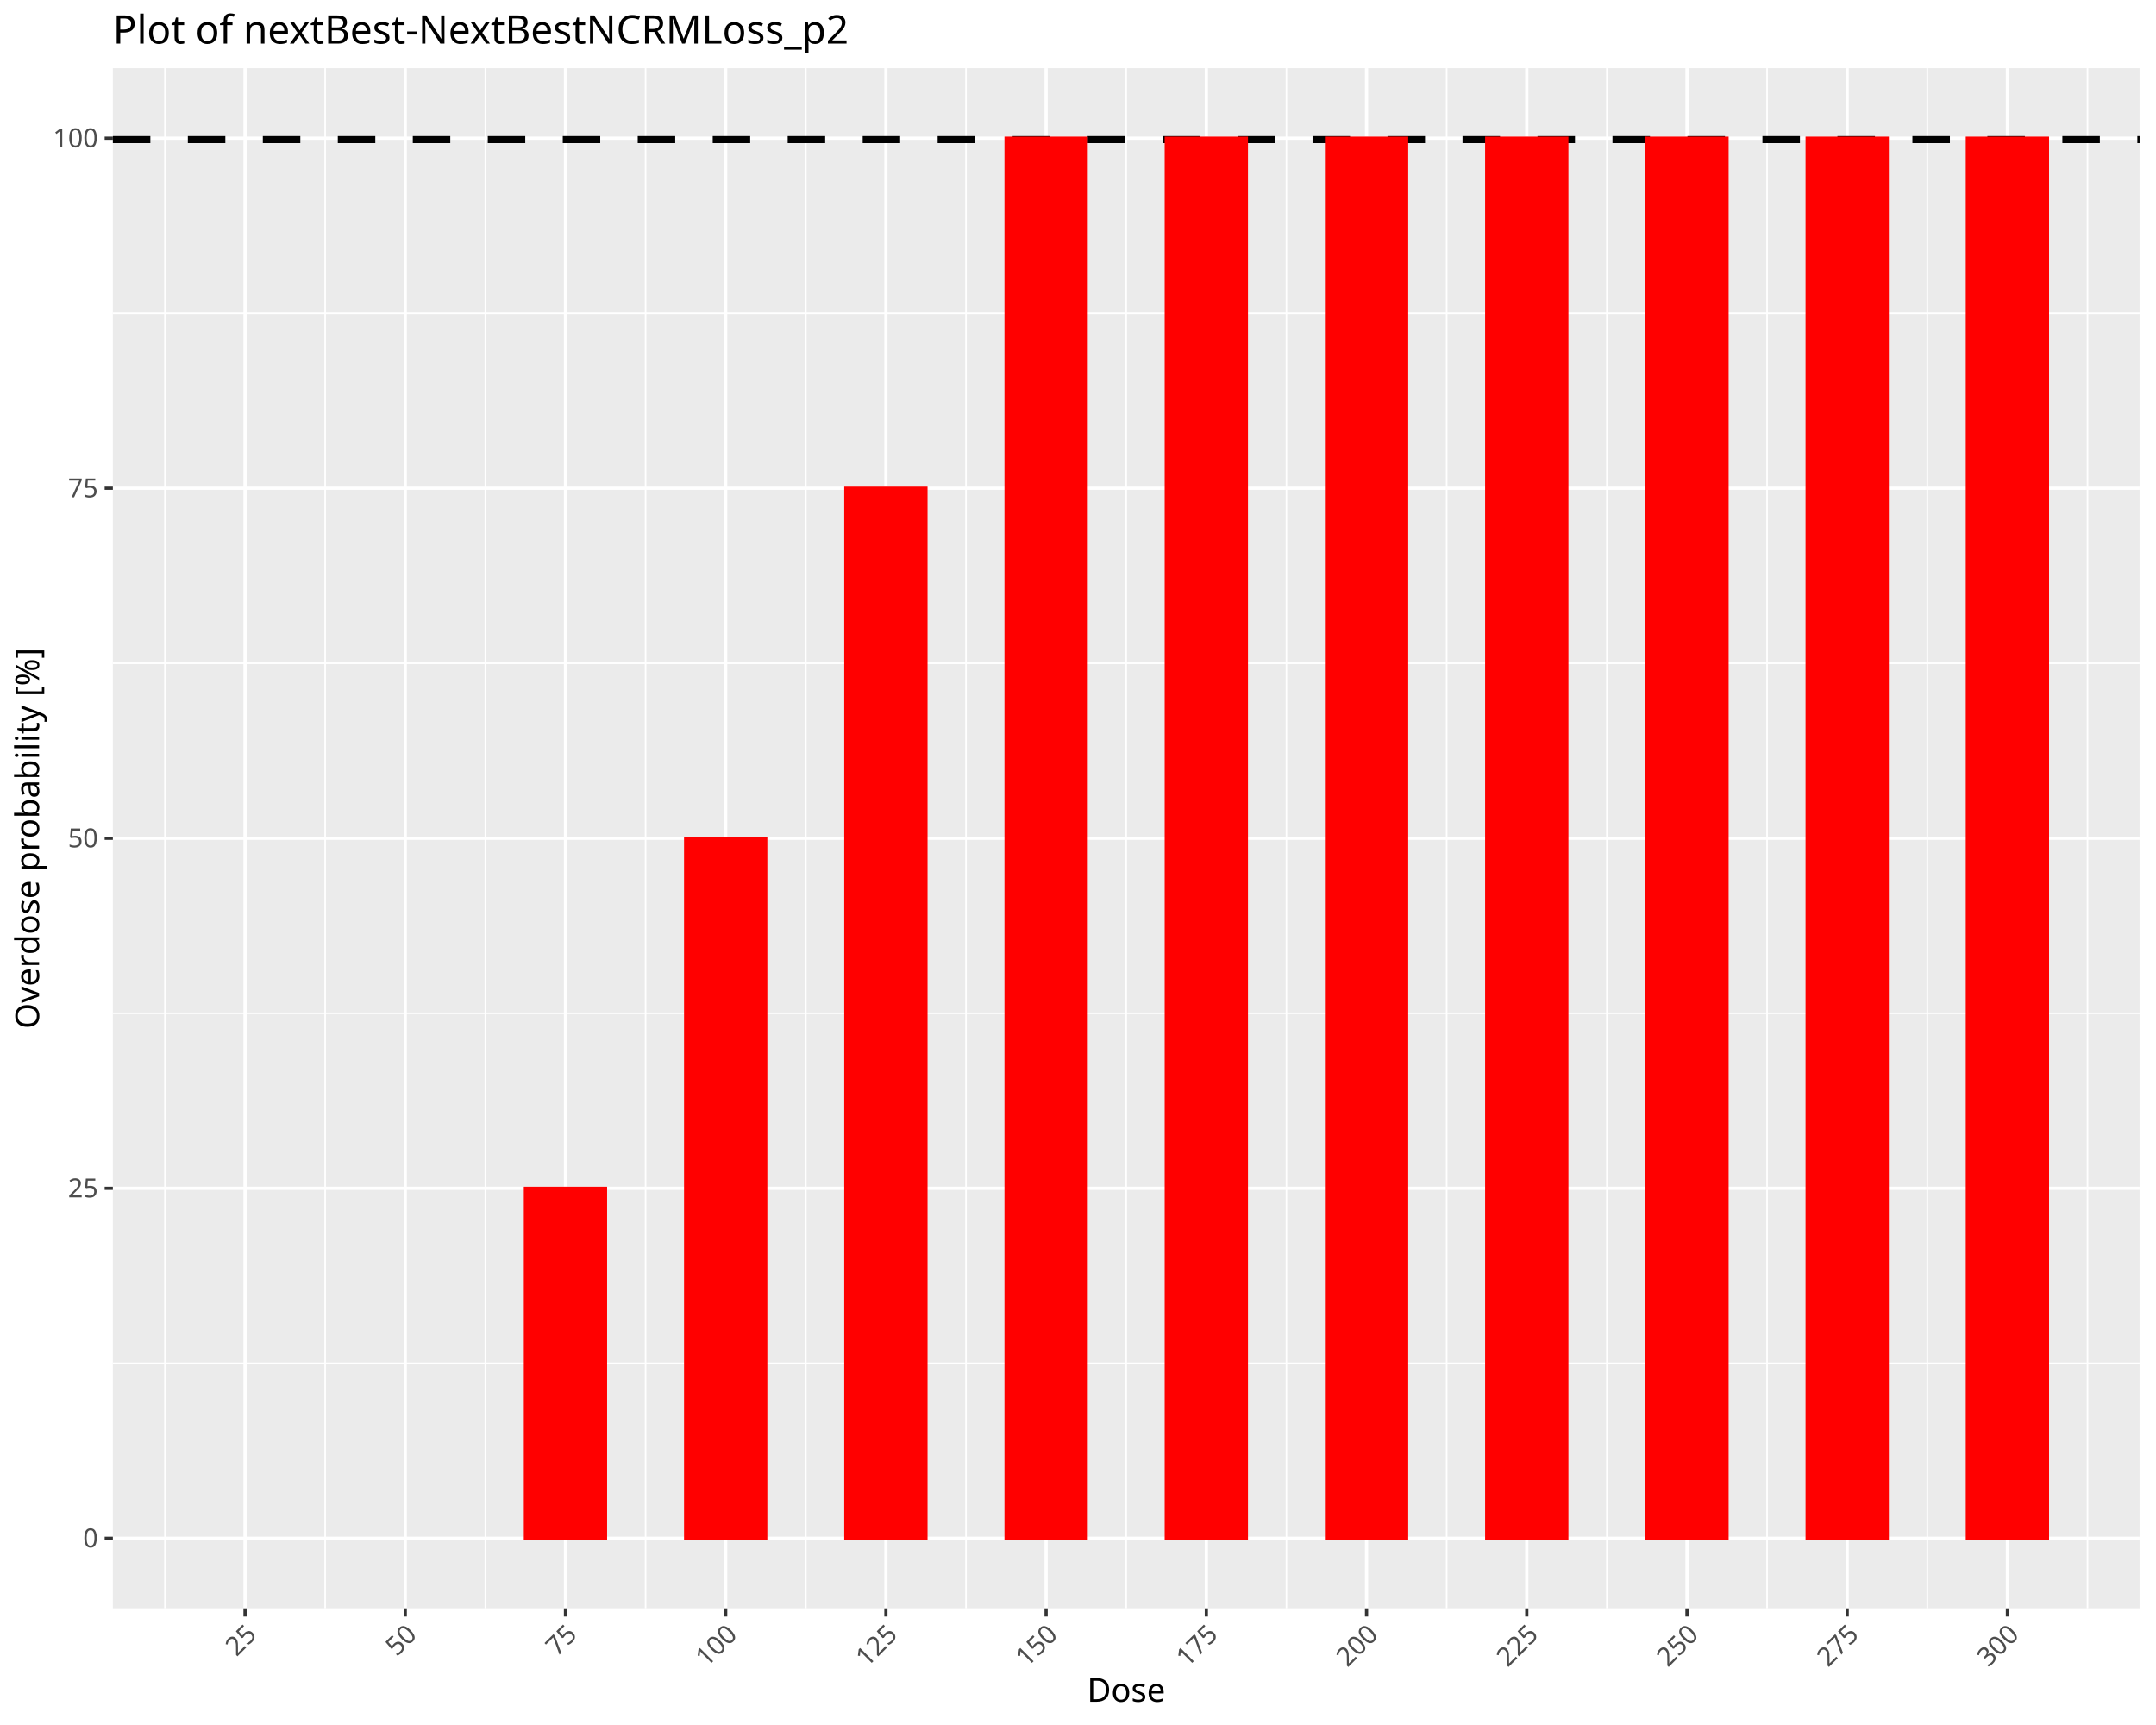
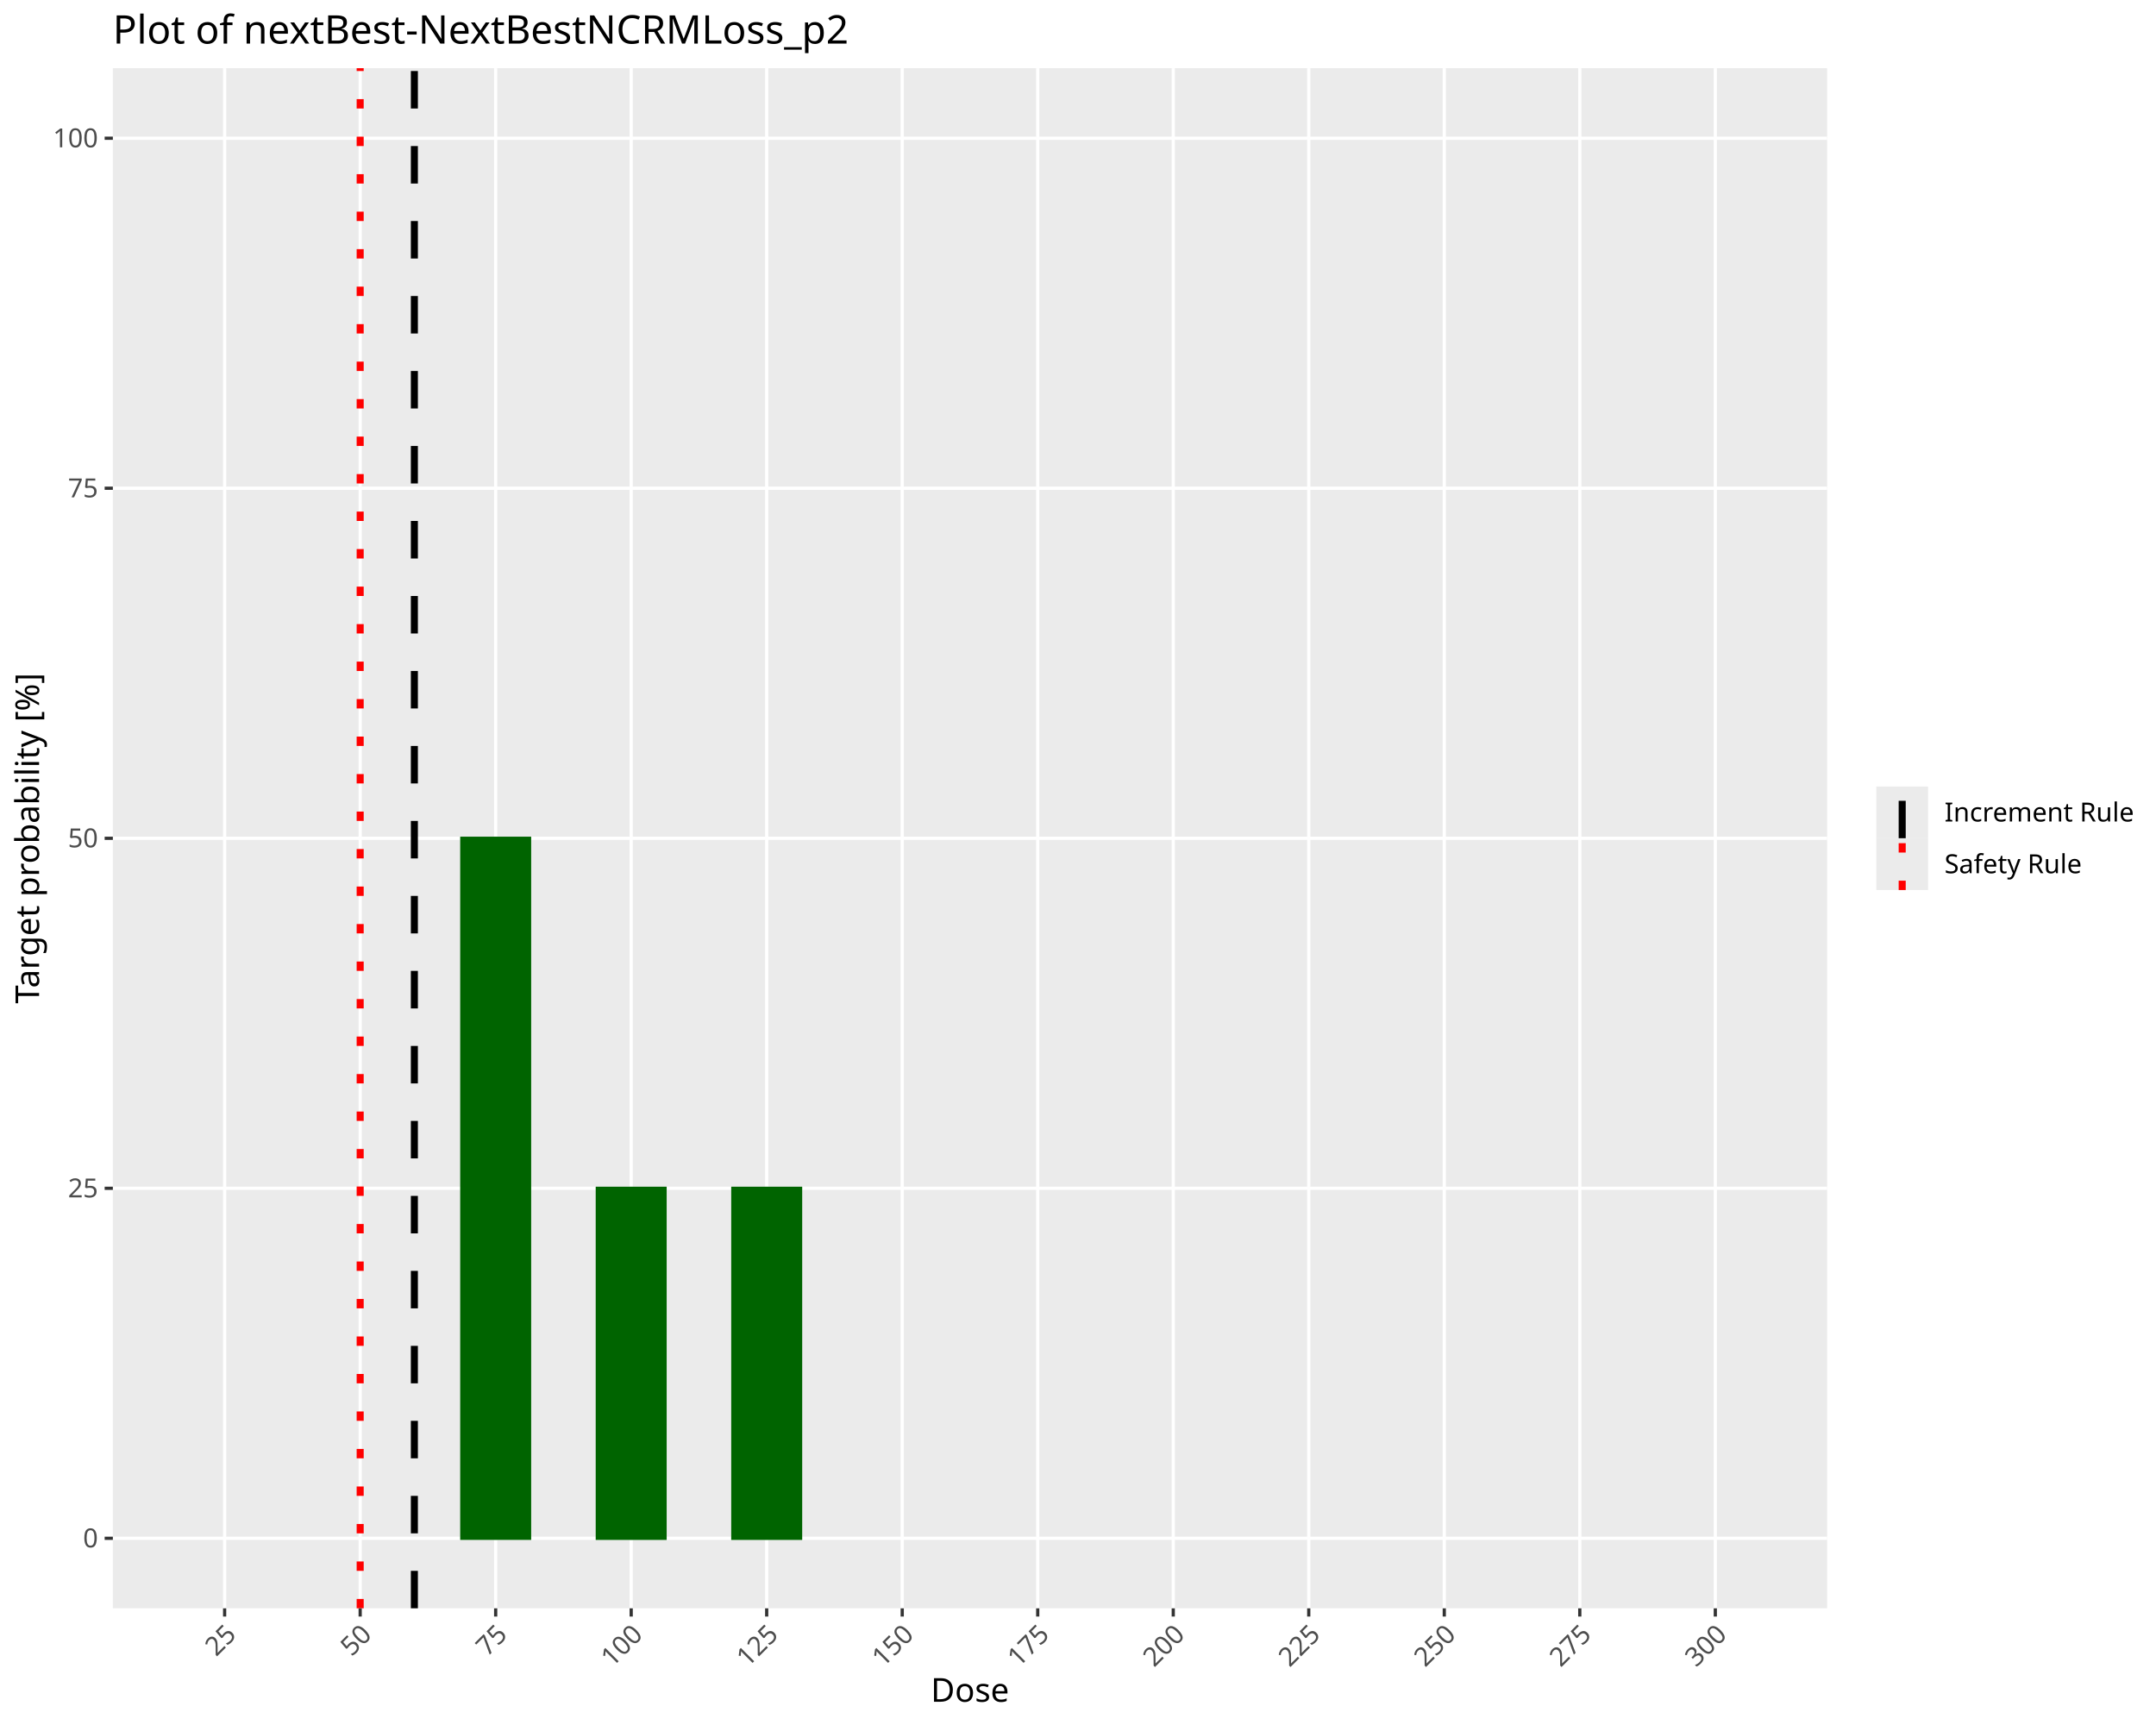
<svg xmlns="http://www.w3.org/2000/svg" class="svglite" data-engine-version="2.0" width="720.00pt" height="576.00pt" viewBox="0 0 720.00 576.00">
  <defs>
    <style type="text/css">
    .svglite line, .svglite polyline, .svglite polygon, .svglite path, .svglite rect, .svglite circle {
      fill: none;
      stroke: #000000;
      stroke-linecap: round;
      stroke-linejoin: round;
      stroke-miterlimit: 10.00;
    }
  </style>
  </defs>
  <rect width="100%" height="100%" style="stroke: none; fill: #FFFFFF;" />
  <defs>
    <clipPath id="cpMC4wMHw3MjAuMDB8MC4wMHw1NzYuMDA=">
      <rect x="0.00" y="0.00" width="720.00" height="576.00" />
    </clipPath>
  </defs>
  <g clip-path="url(#cpMC4wMHw3MjAuMDB8MC4wMHw1NzYuMDA=)">
    <rect x="0.00" y="0.00" width="720.00" height="576.00" style="stroke-width: 1.07; stroke: #FFFFFF; fill: #FFFFFF;" />
  </g>
  <defs>
-     <clipPath id="cpMzcuNjl8NzE0LjUyfDIyLjc4fDUzNy4wNA==">
-       <rect x="37.69" y="22.78" width="676.83" height="514.25" />
+     <clipPath id="cpMzcuNjl8NjEwLjE2fDIyLjc4fDUzNy4wNA==">
+       <rect x="37.69" y="22.78" width="572.48" height="514.25" />
    </clipPath>
  </defs>
-   <g clip-path="url(#cpMzcuNjl8NzE0LjUyfDIyLjc4fDUzNy4wNA==)">
-     <rect x="37.69" y="22.78" width="676.83" height="514.25" style="stroke-width: 1.07; stroke: none; fill: #EBEBEB;" />
-     <polyline points="37.69,455.23 714.52,455.23 " style="stroke-width: 0.53; stroke: #FFFFFF; stroke-linecap: butt;" />
-     <polyline points="37.69,338.35 714.52,338.35 " style="stroke-width: 0.53; stroke: #FFFFFF; stroke-linecap: butt;" />
-     <polyline points="37.69,221.47 714.52,221.47 " style="stroke-width: 0.53; stroke: #FFFFFF; stroke-linecap: butt;" />
-     <polyline points="37.69,104.60 714.52,104.60 " style="stroke-width: 0.53; stroke: #FFFFFF; stroke-linecap: butt;" />
-     <polyline points="55.08,537.04 55.08,22.78 " style="stroke-width: 0.53; stroke: #FFFFFF; stroke-linecap: butt;" />
-     <polyline points="108.58,537.04 108.58,22.78 " style="stroke-width: 0.53; stroke: #FFFFFF; stroke-linecap: butt;" />
-     <polyline points="162.09,537.04 162.09,22.78 " style="stroke-width: 0.53; stroke: #FFFFFF; stroke-linecap: butt;" />
-     <polyline points="215.59,537.04 215.59,22.78 " style="stroke-width: 0.53; stroke: #FFFFFF; stroke-linecap: butt;" />
-     <polyline points="269.10,537.04 269.10,22.78 " style="stroke-width: 0.53; stroke: #FFFFFF; stroke-linecap: butt;" />
-     <polyline points="322.60,537.04 322.60,22.78 " style="stroke-width: 0.53; stroke: #FFFFFF; stroke-linecap: butt;" />
-     <polyline points="376.10,537.04 376.10,22.78 " style="stroke-width: 0.53; stroke: #FFFFFF; stroke-linecap: butt;" />
-     <polyline points="429.61,537.04 429.61,22.78 " style="stroke-width: 0.53; stroke: #FFFFFF; stroke-linecap: butt;" />
-     <polyline points="483.11,537.04 483.11,22.78 " style="stroke-width: 0.53; stroke: #FFFFFF; stroke-linecap: butt;" />
-     <polyline points="536.62,537.04 536.62,22.78 " style="stroke-width: 0.53; stroke: #FFFFFF; stroke-linecap: butt;" />
-     <polyline points="590.12,537.04 590.12,22.78 " style="stroke-width: 0.53; stroke: #FFFFFF; stroke-linecap: butt;" />
-     <polyline points="643.63,537.04 643.63,22.78 " style="stroke-width: 0.53; stroke: #FFFFFF; stroke-linecap: butt;" />
-     <polyline points="697.13,537.04 697.13,22.78 " style="stroke-width: 0.53; stroke: #FFFFFF; stroke-linecap: butt;" />
-     <polyline points="37.69,513.66 714.52,513.66 " style="stroke-width: 1.07; stroke: #FFFFFF; stroke-linecap: butt;" />
-     <polyline points="37.69,396.79 714.52,396.79 " style="stroke-width: 1.07; stroke: #FFFFFF; stroke-linecap: butt;" />
-     <polyline points="37.69,279.91 714.52,279.91 " style="stroke-width: 1.07; stroke: #FFFFFF; stroke-linecap: butt;" />
-     <polyline points="37.69,163.03 714.52,163.03 " style="stroke-width: 1.07; stroke: #FFFFFF; stroke-linecap: butt;" />
-     <polyline points="37.69,46.16 714.52,46.16 " style="stroke-width: 1.07; stroke: #FFFFFF; stroke-linecap: butt;" />
-     <polyline points="81.83,537.04 81.83,22.78 " style="stroke-width: 1.07; stroke: #FFFFFF; stroke-linecap: butt;" />
-     <polyline points="135.33,537.04 135.33,22.78 " style="stroke-width: 1.07; stroke: #FFFFFF; stroke-linecap: butt;" />
-     <polyline points="188.84,537.04 188.84,22.78 " style="stroke-width: 1.07; stroke: #FFFFFF; stroke-linecap: butt;" />
-     <polyline points="242.34,537.04 242.34,22.78 " style="stroke-width: 1.07; stroke: #FFFFFF; stroke-linecap: butt;" />
-     <polyline points="295.85,537.04 295.85,22.78 " style="stroke-width: 1.07; stroke: #FFFFFF; stroke-linecap: butt;" />
-     <polyline points="349.35,537.04 349.35,22.78 " style="stroke-width: 1.07; stroke: #FFFFFF; stroke-linecap: butt;" />
-     <polyline points="402.86,537.04 402.86,22.78 " style="stroke-width: 1.07; stroke: #FFFFFF; stroke-linecap: butt;" />
-     <polyline points="456.36,537.04 456.36,22.78 " style="stroke-width: 1.07; stroke: #FFFFFF; stroke-linecap: butt;" />
-     <polyline points="509.87,537.04 509.87,22.78 " style="stroke-width: 1.07; stroke: #FFFFFF; stroke-linecap: butt;" />
-     <polyline points="563.37,537.04 563.37,22.78 " style="stroke-width: 1.07; stroke: #FFFFFF; stroke-linecap: butt;" />
-     <polyline points="616.87,537.04 616.87,22.78 " style="stroke-width: 1.07; stroke: #FFFFFF; stroke-linecap: butt;" />
-     <polyline points="670.38,537.04 670.38,22.78 " style="stroke-width: 1.07; stroke: #FFFFFF; stroke-linecap: butt;" />
-     <line x1="37.69" y1="46.63" x2="714.52" y2="46.63" style="stroke-width: 2.35; stroke-dasharray: 12.52,12.52; stroke-linecap: butt;" />
-     <rect x="68.45" y="513.66" width="26.75" height="0.00" style="stroke-width: 1.07; stroke: #FF0000; stroke-linecap: butt; stroke-linejoin: miter; fill: #FF0000;" />
-     <rect x="121.96" y="513.66" width="26.75" height="0.00" style="stroke-width: 1.07; stroke: #FF0000; stroke-linecap: butt; stroke-linejoin: miter; fill: #FF0000;" />
-     <rect x="175.46" y="396.79" width="26.75" height="116.88" style="stroke-width: 1.07; stroke: #FF0000; stroke-linecap: butt; stroke-linejoin: miter; fill: #FF0000;" />
-     <rect x="228.97" y="279.91" width="26.75" height="233.75" style="stroke-width: 1.07; stroke: #FF0000; stroke-linecap: butt; stroke-linejoin: miter; fill: #FF0000;" />
-     <rect x="282.47" y="163.03" width="26.75" height="350.63" style="stroke-width: 1.07; stroke: #FF0000; stroke-linecap: butt; stroke-linejoin: miter; fill: #FF0000;" />
-     <rect x="335.98" y="46.16" width="26.75" height="467.50" style="stroke-width: 1.07; stroke: #FF0000; stroke-linecap: butt; stroke-linejoin: miter; fill: #FF0000;" />
-     <rect x="389.48" y="46.16" width="26.75" height="467.50" style="stroke-width: 1.07; stroke: #FF0000; stroke-linecap: butt; stroke-linejoin: miter; fill: #FF0000;" />
-     <rect x="442.99" y="46.16" width="26.75" height="467.50" style="stroke-width: 1.07; stroke: #FF0000; stroke-linecap: butt; stroke-linejoin: miter; fill: #FF0000;" />
-     <rect x="496.49" y="46.16" width="26.75" height="467.50" style="stroke-width: 1.07; stroke: #FF0000; stroke-linecap: butt; stroke-linejoin: miter; fill: #FF0000;" />
-     <rect x="549.99" y="46.16" width="26.75" height="467.50" style="stroke-width: 1.07; stroke: #FF0000; stroke-linecap: butt; stroke-linejoin: miter; fill: #FF0000;" />
-     <rect x="603.50" y="46.16" width="26.75" height="467.50" style="stroke-width: 1.07; stroke: #FF0000; stroke-linecap: butt; stroke-linejoin: miter; fill: #FF0000;" />
-     <rect x="657.00" y="46.16" width="26.75" height="467.50" style="stroke-width: 1.07; stroke: #FF0000; stroke-linecap: butt; stroke-linejoin: miter; fill: #FF0000;" />
+   <g clip-path="url(#cpMzcuNjl8NjEwLjE2fDIyLjc4fDUzNy4wNA==)">
+     <rect x="37.69" y="22.78" width="572.48" height="514.25" style="stroke-width: 1.07; stroke: none; fill: #EBEBEB;" />
+     <polyline points="37.69,513.66 610.16,513.66 " style="stroke-width: 1.07; stroke: #FFFFFF; stroke-linecap: butt;" />
+     <polyline points="37.69,396.79 610.16,396.79 " style="stroke-width: 1.07; stroke: #FFFFFF; stroke-linecap: butt;" />
+     <polyline points="37.69,279.91 610.16,279.91 " style="stroke-width: 1.07; stroke: #FFFFFF; stroke-linecap: butt;" />
+     <polyline points="37.69,163.03 610.16,163.03 " style="stroke-width: 1.07; stroke: #FFFFFF; stroke-linecap: butt;" />
+     <polyline points="37.69,46.16 610.16,46.16 " style="stroke-width: 1.07; stroke: #FFFFFF; stroke-linecap: butt;" />
+     <polyline points="75.02,537.04 75.02,22.78 " style="stroke-width: 1.07; stroke: #FFFFFF; stroke-linecap: butt;" />
+     <polyline points="120.28,537.04 120.28,22.78 " style="stroke-width: 1.07; stroke: #FFFFFF; stroke-linecap: butt;" />
+     <polyline points="165.53,537.04 165.53,22.78 " style="stroke-width: 1.07; stroke: #FFFFFF; stroke-linecap: butt;" />
+     <polyline points="210.79,537.04 210.79,22.78 " style="stroke-width: 1.07; stroke: #FFFFFF; stroke-linecap: butt;" />
+     <polyline points="256.04,537.04 256.04,22.78 " style="stroke-width: 1.07; stroke: #FFFFFF; stroke-linecap: butt;" />
+     <polyline points="301.30,537.04 301.30,22.78 " style="stroke-width: 1.07; stroke: #FFFFFF; stroke-linecap: butt;" />
+     <polyline points="346.55,537.04 346.55,22.78 " style="stroke-width: 1.07; stroke: #FFFFFF; stroke-linecap: butt;" />
+     <polyline points="391.81,537.04 391.81,22.78 " style="stroke-width: 1.07; stroke: #FFFFFF; stroke-linecap: butt;" />
+     <polyline points="437.06,537.04 437.06,22.78 " style="stroke-width: 1.07; stroke: #FFFFFF; stroke-linecap: butt;" />
+     <polyline points="482.32,537.04 482.32,22.78 " style="stroke-width: 1.07; stroke: #FFFFFF; stroke-linecap: butt;" />
+     <polyline points="527.57,537.04 527.57,22.78 " style="stroke-width: 1.07; stroke: #FFFFFF; stroke-linecap: butt;" />
+     <polyline points="572.83,537.04 572.83,22.78 " style="stroke-width: 1.07; stroke: #FFFFFF; stroke-linecap: butt;" />
+     <line x1="138.38" y1="537.04" x2="138.38" y2="22.78" style="stroke-width: 2.35; stroke-dasharray: 12.52,12.52; stroke-linecap: butt;" />
+     <line x1="120.28" y1="537.04" x2="120.28" y2="22.78" style="stroke-width: 2.35; stroke: #FF0000; stroke-dasharray: 3.13,9.39; stroke-linecap: butt;" />
+     <rect x="63.71" y="513.66" width="22.63" height="0.00" style="stroke-width: 1.07; stroke: #006400; stroke-linecap: butt; stroke-linejoin: miter; fill: #006400;" />
+     <rect x="108.96" y="513.66" width="22.63" height="0.00" style="stroke-width: 1.07; stroke: #006400; stroke-linecap: butt; stroke-linejoin: miter; fill: #006400;" />
+     <rect x="154.22" y="279.91" width="22.63" height="233.75" style="stroke-width: 1.07; stroke: #006400; stroke-linecap: butt; stroke-linejoin: miter; fill: #006400;" />
+     <rect x="199.47" y="396.79" width="22.63" height="116.88" style="stroke-width: 1.07; stroke: #006400; stroke-linecap: butt; stroke-linejoin: miter; fill: #006400;" />
+     <rect x="244.73" y="396.79" width="22.63" height="116.88" style="stroke-width: 1.07; stroke: #006400; stroke-linecap: butt; stroke-linejoin: miter; fill: #006400;" />
+     <rect x="289.98" y="513.66" width="22.63" height="0.00" style="stroke-width: 1.07; stroke: #006400; stroke-linecap: butt; stroke-linejoin: miter; fill: #006400;" />
+     <rect x="335.24" y="513.66" width="22.63" height="0.00" style="stroke-width: 1.07; stroke: #006400; stroke-linecap: butt; stroke-linejoin: miter; fill: #006400;" />
+     <rect x="380.49" y="513.66" width="22.63" height="0.00" style="stroke-width: 1.07; stroke: #006400; stroke-linecap: butt; stroke-linejoin: miter; fill: #006400;" />
+     <rect x="425.75" y="513.66" width="22.63" height="0.00" style="stroke-width: 1.07; stroke: #006400; stroke-linecap: butt; stroke-linejoin: miter; fill: #006400;" />
+     <rect x="471.00" y="513.66" width="22.63" height="0.00" style="stroke-width: 1.07; stroke: #006400; stroke-linecap: butt; stroke-linejoin: miter; fill: #006400;" />
+     <rect x="516.26" y="513.66" width="22.63" height="0.00" style="stroke-width: 1.07; stroke: #006400; stroke-linecap: butt; stroke-linejoin: miter; fill: #006400;" />
+     <rect x="561.51" y="513.66" width="22.63" height="0.00" style="stroke-width: 1.07; stroke: #006400; stroke-linecap: butt; stroke-linejoin: miter; fill: #006400;" />
  </g>
  <g clip-path="url(#cpMC4wMHw3MjAuMDB8MC4wMHw1NzYuMDA=)">
    <text x="32.76" y="516.69" text-anchor="end" style="font-size: 8.80px; fill: #4D4D4D; font-family: sans;" textLength="4.89px" lengthAdjust="spacingAndGlyphs">0</text>
    <text x="32.76" y="399.82" text-anchor="end" style="font-size: 8.80px; fill: #4D4D4D; font-family: sans;" textLength="9.79px" lengthAdjust="spacingAndGlyphs">25</text>
    <text x="32.76" y="282.94" text-anchor="end" style="font-size: 8.80px; fill: #4D4D4D; font-family: sans;" textLength="9.79px" lengthAdjust="spacingAndGlyphs">50</text>
    <text x="32.76" y="166.06" text-anchor="end" style="font-size: 8.80px; fill: #4D4D4D; font-family: sans;" textLength="9.79px" lengthAdjust="spacingAndGlyphs">75</text>
    <text x="32.76" y="49.19" text-anchor="end" style="font-size: 8.80px; fill: #4D4D4D; font-family: sans;" textLength="14.68px" lengthAdjust="spacingAndGlyphs">100</text>
    <polyline points="34.95,513.66 37.69,513.66 " style="stroke-width: 1.07; stroke: #333333; stroke-linecap: butt;" />
    <polyline points="34.95,396.79 37.69,396.79 " style="stroke-width: 1.07; stroke: #333333; stroke-linecap: butt;" />
    <polyline points="34.95,279.91 37.69,279.91 " style="stroke-width: 1.07; stroke: #333333; stroke-linecap: butt;" />
    <polyline points="34.95,163.03 37.69,163.03 " style="stroke-width: 1.07; stroke: #333333; stroke-linecap: butt;" />
    <polyline points="34.95,46.16 37.69,46.16 " style="stroke-width: 1.07; stroke: #333333; stroke-linecap: butt;" />
-     <polyline points="81.83,539.78 81.83,537.04 " style="stroke-width: 1.07; stroke: #333333; stroke-linecap: butt;" />
-     <polyline points="135.33,539.78 135.33,537.04 " style="stroke-width: 1.07; stroke: #333333; stroke-linecap: butt;" />
-     <polyline points="188.84,539.78 188.84,537.04 " style="stroke-width: 1.07; stroke: #333333; stroke-linecap: butt;" />
-     <polyline points="242.34,539.78 242.34,537.04 " style="stroke-width: 1.07; stroke: #333333; stroke-linecap: butt;" />
-     <polyline points="295.85,539.78 295.85,537.04 " style="stroke-width: 1.07; stroke: #333333; stroke-linecap: butt;" />
-     <polyline points="349.35,539.78 349.35,537.04 " style="stroke-width: 1.07; stroke: #333333; stroke-linecap: butt;" />
-     <polyline points="402.86,539.78 402.86,537.04 " style="stroke-width: 1.07; stroke: #333333; stroke-linecap: butt;" />
-     <polyline points="456.36,539.78 456.36,537.04 " style="stroke-width: 1.07; stroke: #333333; stroke-linecap: butt;" />
-     <polyline points="509.87,539.78 509.87,537.04 " style="stroke-width: 1.07; stroke: #333333; stroke-linecap: butt;" />
-     <polyline points="563.37,539.78 563.37,537.04 " style="stroke-width: 1.07; stroke: #333333; stroke-linecap: butt;" />
-     <polyline points="616.87,539.78 616.87,537.04 " style="stroke-width: 1.07; stroke: #333333; stroke-linecap: butt;" />
-     <polyline points="670.38,539.78 670.38,537.04 " style="stroke-width: 1.07; stroke: #333333; stroke-linecap: butt;" />
-     <text transform="translate(86.11,546.25) rotate(-45)" text-anchor="end" style="font-size: 8.80px; fill: #4D4D4D; font-family: sans;" textLength="9.79px" lengthAdjust="spacingAndGlyphs">25</text>
-     <text transform="translate(139.62,546.25) rotate(-45)" text-anchor="end" style="font-size: 8.80px; fill: #4D4D4D; font-family: sans;" textLength="9.79px" lengthAdjust="spacingAndGlyphs">50</text>
-     <text transform="translate(193.12,546.25) rotate(-45)" text-anchor="end" style="font-size: 8.80px; fill: #4D4D4D; font-family: sans;" textLength="9.79px" lengthAdjust="spacingAndGlyphs">75</text>
-     <text transform="translate(246.63,546.25) rotate(-45)" text-anchor="end" style="font-size: 8.80px; fill: #4D4D4D; font-family: sans;" textLength="14.68px" lengthAdjust="spacingAndGlyphs">100</text>
-     <text transform="translate(300.13,546.25) rotate(-45)" text-anchor="end" style="font-size: 8.80px; fill: #4D4D4D; font-family: sans;" textLength="14.68px" lengthAdjust="spacingAndGlyphs">125</text>
-     <text transform="translate(353.63,546.25) rotate(-45)" text-anchor="end" style="font-size: 8.80px; fill: #4D4D4D; font-family: sans;" textLength="14.68px" lengthAdjust="spacingAndGlyphs">150</text>
-     <text transform="translate(407.14,546.25) rotate(-45)" text-anchor="end" style="font-size: 8.80px; fill: #4D4D4D; font-family: sans;" textLength="14.68px" lengthAdjust="spacingAndGlyphs">175</text>
-     <text transform="translate(460.64,546.25) rotate(-45)" text-anchor="end" style="font-size: 8.80px; fill: #4D4D4D; font-family: sans;" textLength="14.68px" lengthAdjust="spacingAndGlyphs">200</text>
-     <text transform="translate(514.15,546.25) rotate(-45)" text-anchor="end" style="font-size: 8.80px; fill: #4D4D4D; font-family: sans;" textLength="14.68px" lengthAdjust="spacingAndGlyphs">225</text>
-     <text transform="translate(567.65,546.25) rotate(-45)" text-anchor="end" style="font-size: 8.80px; fill: #4D4D4D; font-family: sans;" textLength="14.68px" lengthAdjust="spacingAndGlyphs">250</text>
-     <text transform="translate(621.16,546.25) rotate(-45)" text-anchor="end" style="font-size: 8.80px; fill: #4D4D4D; font-family: sans;" textLength="14.68px" lengthAdjust="spacingAndGlyphs">275</text>
-     <text transform="translate(674.66,546.25) rotate(-45)" text-anchor="end" style="font-size: 8.80px; fill: #4D4D4D; font-family: sans;" textLength="14.68px" lengthAdjust="spacingAndGlyphs">300</text>
-     <text x="376.10" y="568.24" text-anchor="middle" style="font-size: 11.00px; font-family: sans;" textLength="25.69px" lengthAdjust="spacingAndGlyphs">Dose</text>
-     <text transform="translate(13.05,279.91) rotate(-90)" text-anchor="middle" style="font-size: 11.00px; font-family: sans;" textLength="119.85px" lengthAdjust="spacingAndGlyphs">Overdose probability [%]</text>
+     <polyline points="75.02,539.78 75.02,537.04 " style="stroke-width: 1.07; stroke: #333333; stroke-linecap: butt;" />
+     <polyline points="120.28,539.78 120.28,537.04 " style="stroke-width: 1.07; stroke: #333333; stroke-linecap: butt;" />
+     <polyline points="165.53,539.78 165.53,537.04 " style="stroke-width: 1.07; stroke: #333333; stroke-linecap: butt;" />
+     <polyline points="210.79,539.78 210.79,537.04 " style="stroke-width: 1.07; stroke: #333333; stroke-linecap: butt;" />
+     <polyline points="256.04,539.78 256.04,537.04 " style="stroke-width: 1.07; stroke: #333333; stroke-linecap: butt;" />
+     <polyline points="301.30,539.78 301.30,537.04 " style="stroke-width: 1.07; stroke: #333333; stroke-linecap: butt;" />
+     <polyline points="346.55,539.78 346.55,537.04 " style="stroke-width: 1.07; stroke: #333333; stroke-linecap: butt;" />
+     <polyline points="391.81,539.78 391.81,537.04 " style="stroke-width: 1.07; stroke: #333333; stroke-linecap: butt;" />
+     <polyline points="437.06,539.78 437.06,537.04 " style="stroke-width: 1.07; stroke: #333333; stroke-linecap: butt;" />
+     <polyline points="482.32,539.78 482.32,537.04 " style="stroke-width: 1.07; stroke: #333333; stroke-linecap: butt;" />
+     <polyline points="527.57,539.78 527.57,537.04 " style="stroke-width: 1.07; stroke: #333333; stroke-linecap: butt;" />
+     <polyline points="572.83,539.78 572.83,537.04 " style="stroke-width: 1.07; stroke: #333333; stroke-linecap: butt;" />
+     <text transform="translate(79.31,546.25) rotate(-45)" text-anchor="end" style="font-size: 8.80px; fill: #4D4D4D; font-family: sans;" textLength="9.79px" lengthAdjust="spacingAndGlyphs">25</text>
+     <text transform="translate(124.56,546.25) rotate(-45)" text-anchor="end" style="font-size: 8.80px; fill: #4D4D4D; font-family: sans;" textLength="9.79px" lengthAdjust="spacingAndGlyphs">50</text>
+     <text transform="translate(169.82,546.25) rotate(-45)" text-anchor="end" style="font-size: 8.80px; fill: #4D4D4D; font-family: sans;" textLength="9.79px" lengthAdjust="spacingAndGlyphs">75</text>
+     <text transform="translate(215.07,546.25) rotate(-45)" text-anchor="end" style="font-size: 8.80px; fill: #4D4D4D; font-family: sans;" textLength="14.68px" lengthAdjust="spacingAndGlyphs">100</text>
+     <text transform="translate(260.33,546.25) rotate(-45)" text-anchor="end" style="font-size: 8.80px; fill: #4D4D4D; font-family: sans;" textLength="14.68px" lengthAdjust="spacingAndGlyphs">125</text>
+     <text transform="translate(305.58,546.25) rotate(-45)" text-anchor="end" style="font-size: 8.80px; fill: #4D4D4D; font-family: sans;" textLength="14.68px" lengthAdjust="spacingAndGlyphs">150</text>
+     <text transform="translate(350.84,546.25) rotate(-45)" text-anchor="end" style="font-size: 8.80px; fill: #4D4D4D; font-family: sans;" textLength="14.68px" lengthAdjust="spacingAndGlyphs">175</text>
+     <text transform="translate(396.09,546.25) rotate(-45)" text-anchor="end" style="font-size: 8.80px; fill: #4D4D4D; font-family: sans;" textLength="14.68px" lengthAdjust="spacingAndGlyphs">200</text>
+     <text transform="translate(441.35,546.25) rotate(-45)" text-anchor="end" style="font-size: 8.80px; fill: #4D4D4D; font-family: sans;" textLength="14.68px" lengthAdjust="spacingAndGlyphs">225</text>
+     <text transform="translate(486.60,546.25) rotate(-45)" text-anchor="end" style="font-size: 8.80px; fill: #4D4D4D; font-family: sans;" textLength="14.68px" lengthAdjust="spacingAndGlyphs">250</text>
+     <text transform="translate(531.86,546.25) rotate(-45)" text-anchor="end" style="font-size: 8.80px; fill: #4D4D4D; font-family: sans;" textLength="14.68px" lengthAdjust="spacingAndGlyphs">275</text>
+     <text transform="translate(577.11,546.25) rotate(-45)" text-anchor="end" style="font-size: 8.80px; fill: #4D4D4D; font-family: sans;" textLength="14.68px" lengthAdjust="spacingAndGlyphs">300</text>
+     <text x="323.93" y="568.24" text-anchor="middle" style="font-size: 11.00px; font-family: sans;" textLength="25.69px" lengthAdjust="spacingAndGlyphs">Dose</text>
+     <text transform="translate(13.05,279.91) rotate(-90)" text-anchor="middle" style="font-size: 11.00px; font-family: sans;" textLength="103.94px" lengthAdjust="spacingAndGlyphs">Target probability [%]</text>
+     <rect x="621.12" y="257.15" width="93.40" height="45.52" style="stroke-width: 1.07; stroke: none; fill: #FFFFFF;" />
+     <rect x="626.60" y="262.63" width="17.28" height="17.28" style="stroke-width: 1.07; stroke: none; fill: #EBEBEB;" />
+     <line x1="635.24" y1="279.91" x2="635.24" y2="262.63" style="stroke-width: 2.35; stroke-dasharray: 12.52,12.52; stroke-linecap: butt;" />
+     <rect x="626.60" y="279.91" width="17.28" height="17.28" style="stroke-width: 1.07; stroke: none; fill: #EBEBEB;" />
+     <line x1="635.24" y1="297.19" x2="635.24" y2="279.91" style="stroke-width: 2.35; stroke: #FF0000; stroke-dasharray: 3.13,9.39; stroke-linecap: butt;" />
+     <text x="649.36" y="274.30" style="font-size: 8.80px; font-family: sans;" textLength="59.68px" lengthAdjust="spacingAndGlyphs">Increment Rule</text>
+     <text x="649.36" y="291.58" style="font-size: 8.80px; font-family: sans;" textLength="45.50px" lengthAdjust="spacingAndGlyphs">Safety Rule</text>
    <text x="37.69" y="14.56" style="font-size: 13.20px; font-family: sans;" textLength="239.96px" lengthAdjust="spacingAndGlyphs">Plot of nextBest-NextBestNCRMLoss_p2</text>
  </g>
</svg>
